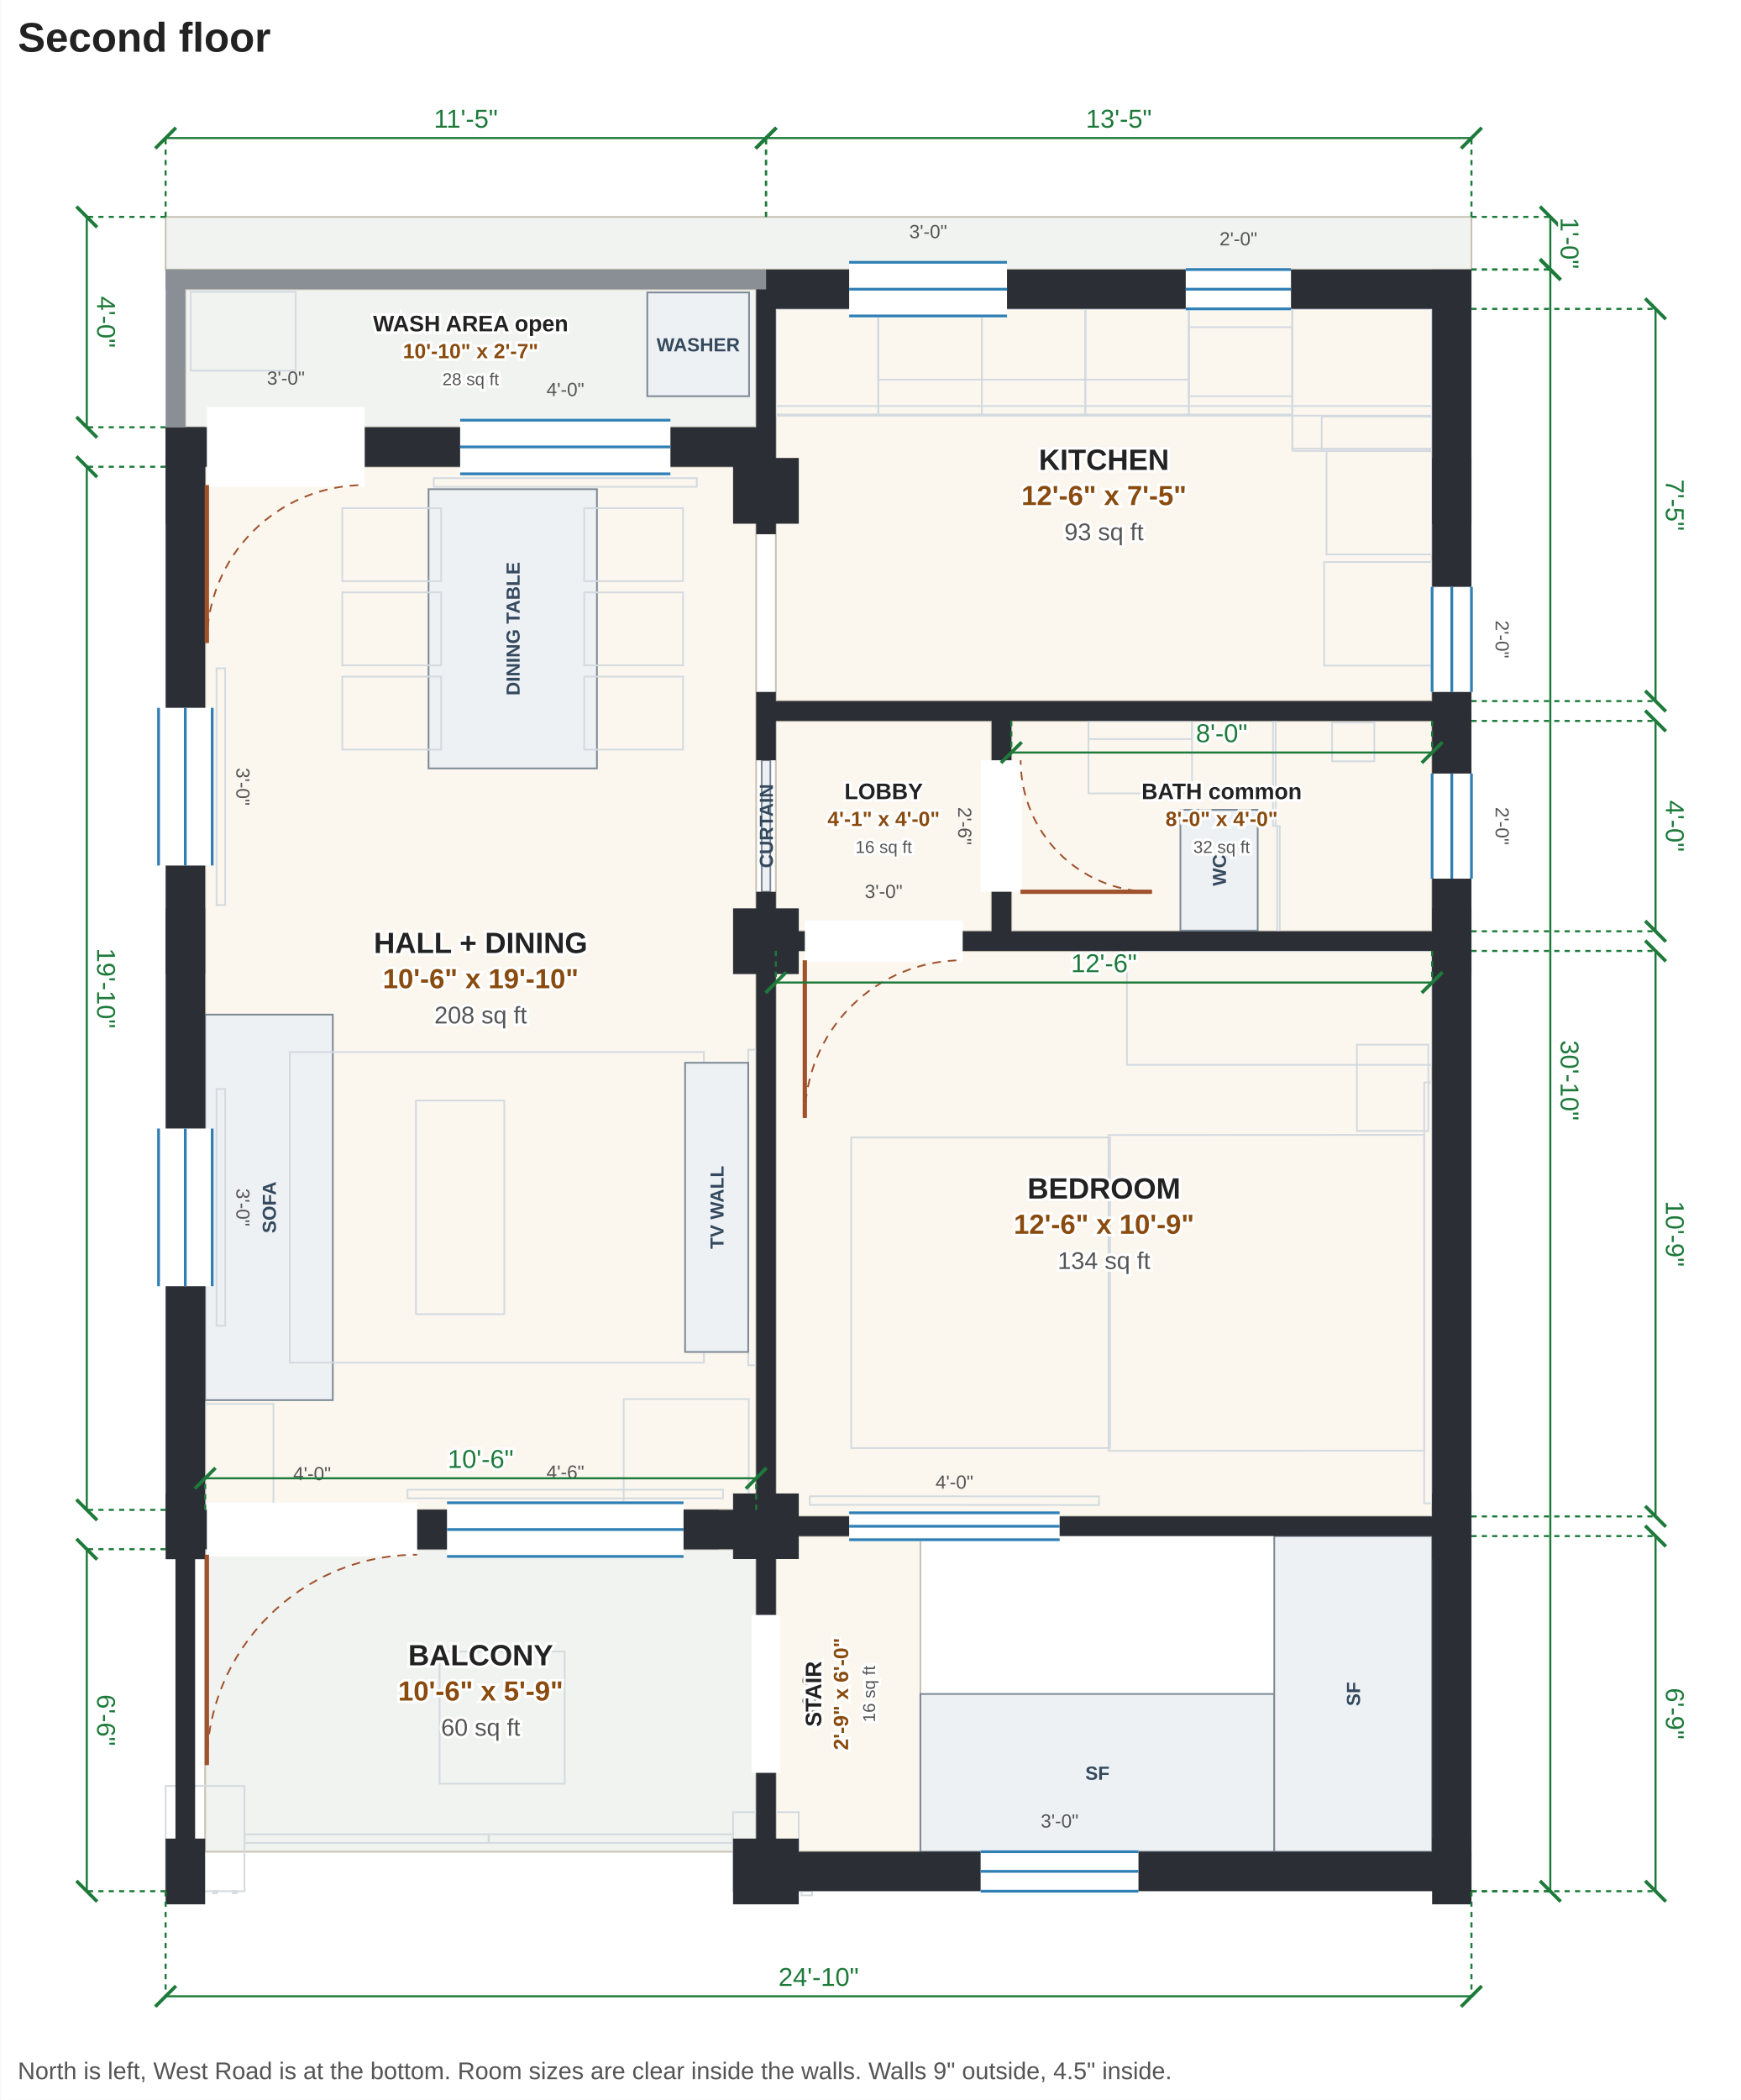
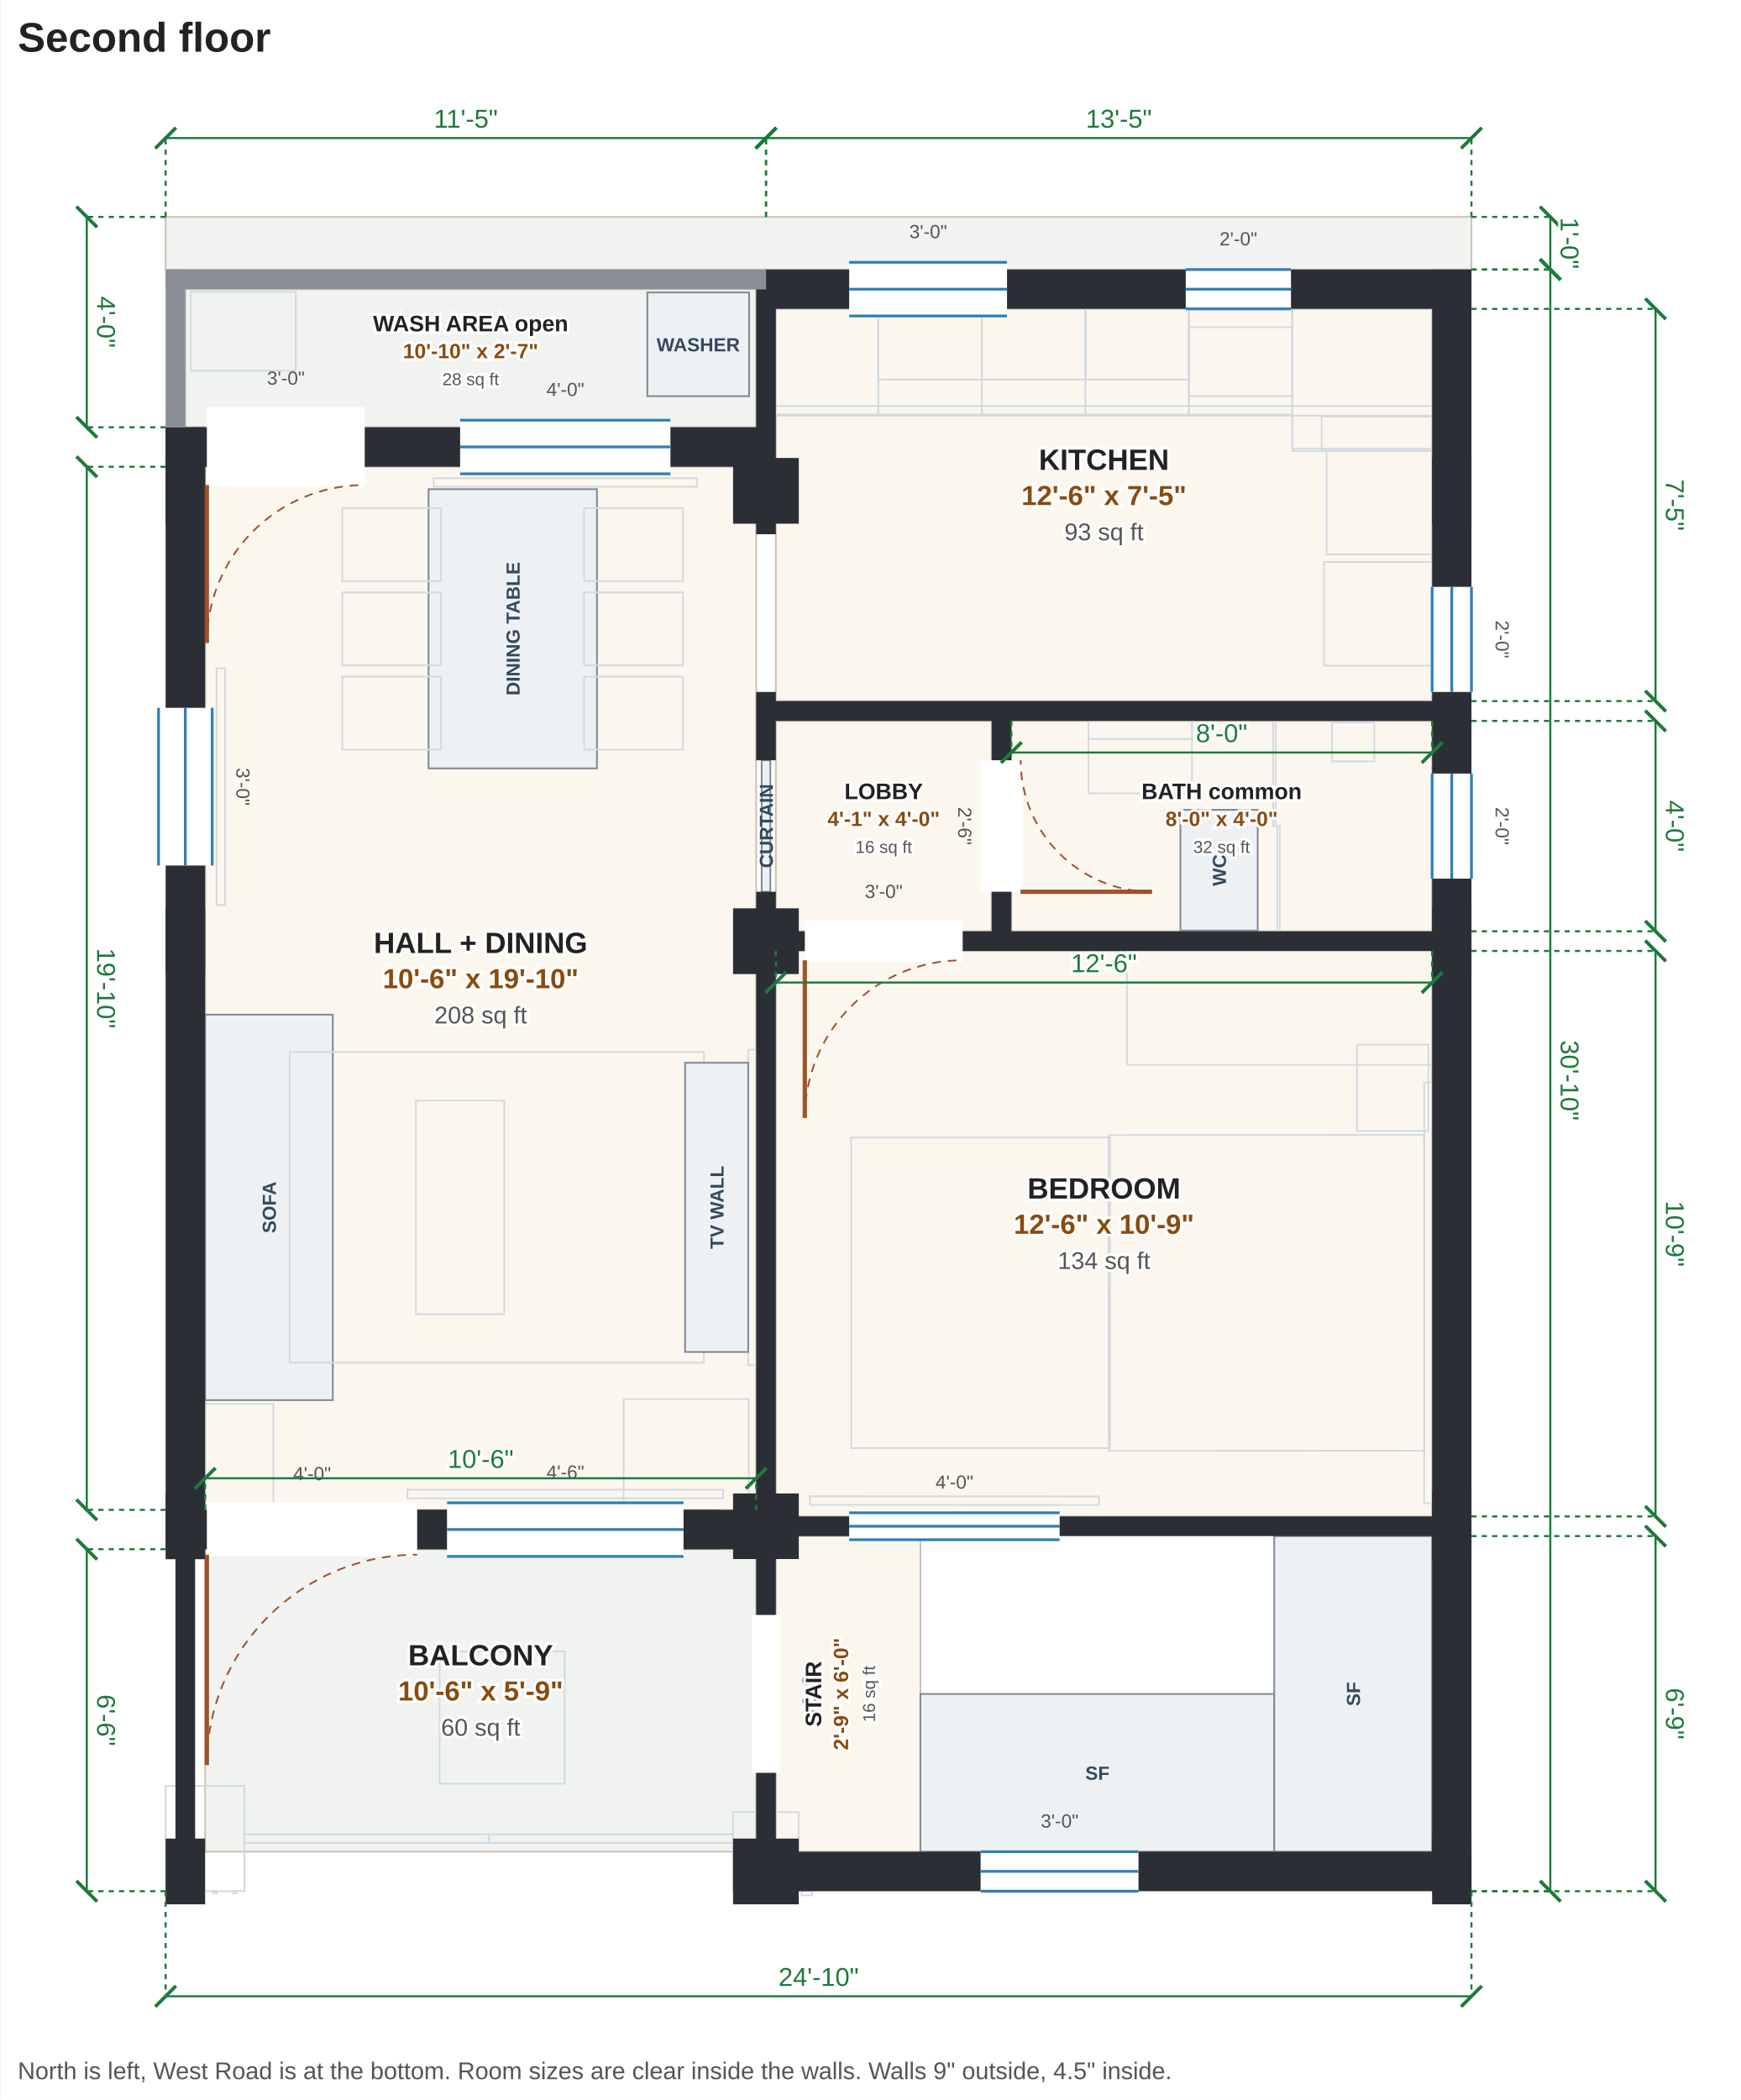
<svg xmlns="http://www.w3.org/2000/svg" viewBox="-96 -273 1009 1217" font-family="Segoe UI, Arial, sans-serif">
  <rect x="-95.72" y="-273.04" width="1009.32" height="1216.96" fill="#fff" />
  <polygon points="11.4,-105.4 342.3,-105.4 342.3,-25.4 11.4,-25.4" fill="#f1f3f0" stroke="#c9c2b4" stroke-width="1" />
  <polygon points="0.0,-147.3 756.9,-147.3 756.9,-116.8 0.0,-116.8" fill="#f1f3f0" stroke="#c9c2b4" stroke-width="1" />
  <polygon points="22.9,-2.5 342.3,-2.5 342.3,602.0 22.9,602.0" fill="#fbf7ef" stroke="#c9c2b4" stroke-width="1" />
  <polygon points="22.9,624.8 342.3,624.8 342.3,800.1 22.9,800.1" fill="#f1f3f0" stroke="#c9c2b4" stroke-width="1" />
  <polygon points="353.7,-94.0 734.1,-94.0 734.1,133.3 353.7,133.3" fill="#fbf7ef" stroke="#c9c2b4" stroke-width="1" />
  <polygon points="353.7,144.8 478.8,144.8 478.8,266.7 353.7,266.7" fill="#fbf7ef" stroke="#c9c2b4" stroke-width="1" />
  <polygon points="490.2,144.8 734.1,144.8 734.1,266.7 490.2,266.7" fill="#fbf7ef" stroke="#c9c2b4" stroke-width="1" />
  <polygon points="353.7,278.1 734.1,278.1 734.1,605.8 353.7,605.8" fill="#fbf7ef" stroke="#c9c2b4" stroke-width="1" />
  <polygon points="353.7,617.2 437.5,617.2 437.5,800.1 353.7,800.1" fill="#fbf7ef" stroke="#c9c2b4" stroke-width="1" />
  <polygon points="279.2,-103.5 338.2,-103.5 338.2,-43.4 279.2,-43.4" fill="#eef1f4" stroke="#7d8a96" stroke-width="1" />
  <text x="308.7" y="-69.4" font-size="11" font-weight="600" fill="#34495e" text-anchor="middle">WASHER</text>
  <polygon points="353.7,-94.0 413.1,-94.0 413.1,-32.8 353.7,-32.8" fill="none" stroke="#d3dae0" stroke-width="1" />
  <polygon points="413.1,-94.0 473.1,-94.0 473.1,-32.8 413.1,-32.8" fill="none" stroke="#d3dae0" stroke-width="1" />
  <polygon points="413.1,-94.0 473.1,-94.0 473.1,-53.0 413.1,-53.0" fill="none" stroke="#d3dae0" stroke-width="1" />
  <polygon points="473.1,-94.0 533.1,-94.0 533.1,-32.8 473.1,-32.8" fill="none" stroke="#d3dae0" stroke-width="1" />
  <polygon points="473.1,-94.0 533.1,-94.0 533.1,-53.0 473.1,-53.0" fill="none" stroke="#d3dae0" stroke-width="1" />
  <polygon points="533.1,-94.0 593.1,-94.0 593.1,-32.8 533.1,-32.8" fill="none" stroke="#d3dae0" stroke-width="1" />
  <polygon points="533.1,-94.0 593.1,-94.0 593.1,-53.0 533.1,-53.0" fill="none" stroke="#d3dae0" stroke-width="1" />
  <polygon points="593.1,-94.0 653.1,-94.0 653.1,-32.8 593.1,-32.8" fill="none" stroke="#d3dae0" stroke-width="1" />
  <polygon points="593.1,-83.4 653.1,-83.4 653.1,-43.4 593.1,-43.4" fill="none" stroke="#d3dae0" stroke-width="1" />
  <polygon points="653.1,-94.0 734.1,-94.0 734.1,-11.7 653.1,-11.7" fill="none" stroke="#d3dae0" stroke-width="1" />
  <polygon points="653.1,-94.0 734.1,-94.0 734.1,-13.0 653.1,-13.0" fill="none" stroke="#d3dae0" stroke-width="1" />
  <polygon points="734.1,-11.7 734.1,48.3 672.9,48.3 672.9,-11.7" fill="none" stroke="#d3dae0" stroke-width="1" />
  <polygon points="734.1,52.7 734.1,112.7 671.5,112.7 671.5,52.7" fill="none" stroke="#d3dae0" stroke-width="1" />
  <polygon points="337.8,365.7 337.8,487.7 323.6,487.7 323.6,365.7" fill="none" stroke="#d3dae0" stroke-width="1" />
  <polygon points="22.9,538.4 22.9,315.0 96.9,315.0 96.9,538.4" fill="#eef1f4" stroke="#7d8a96" stroke-width="1" />
  <text x="59.9" y="430.7" font-size="11" font-weight="600" fill="#34495e" text-anchor="middle" transform="rotate(-90 59.9 426.7)">SOFA</text>
  <polygon points="196.3,364.8 196.3,488.6 145.1,488.6 145.1,364.8" fill="none" stroke="#d3dae0" stroke-width="1" />
  <polygon points="312.0,336.7 312.0,516.7 72.0,516.7 72.0,336.7" fill="none" stroke="#d3dae0" stroke-width="1" />
  <polygon points="22.9,600.6 22.9,540.6 62.5,540.6 62.5,600.6" fill="none" stroke="#d3dae0" stroke-width="1" />
  <polygon points="265.5,537.8 338.0,537.8 338.0,614.4 265.5,614.4" fill="none" stroke="#d3dae0" stroke-width="1" />
  <polygon points="250.0,10.5 250.0,172.3 152.4,172.3 152.4,10.5" fill="#eef1f4" stroke="#7d8a96" stroke-width="1" />
  <text x="201.2" y="95.4" font-size="11" font-weight="600" fill="#34495e" text-anchor="middle" transform="rotate(-90 201.2 91.4)">DINING TABLE</text>
  <polygon points="102.4,63.8 102.4,21.5 159.7,21.5 159.7,63.8" fill="none" stroke="#d3dae0" stroke-width="1" />
  <polygon points="299.9,21.5 299.9,63.8 242.6,63.8 242.6,21.5" fill="none" stroke="#d3dae0" stroke-width="1" />
  <polygon points="102.4,112.6 102.4,70.3 159.7,70.3 159.7,112.6" fill="none" stroke="#d3dae0" stroke-width="1" />
  <polygon points="299.9,70.3 299.9,112.6 242.6,112.6 242.6,70.3" fill="none" stroke="#d3dae0" stroke-width="1" />
  <polygon points="102.4,161.4 102.4,119.1 159.7,119.1 159.7,161.4" fill="none" stroke="#d3dae0" stroke-width="1" />
  <polygon points="299.9,119.1 299.9,161.4 242.6,161.4 242.6,119.1" fill="none" stroke="#d3dae0" stroke-width="1" />
  <polygon points="323.1,595.3 140.2,595.3 140.2,590.3 323.1,590.3" fill="none" stroke="#d3dae0" stroke-width="1" />
  <polygon points="29.5,251.5 29.5,114.3 34.5,114.3 34.5,251.5" fill="none" stroke="#d3dae0" stroke-width="1" />
-   <polygon points="29.5,495.3 29.5,358.1 34.5,358.1 34.5,495.3" fill="none" stroke="#d3dae0" stroke-width="1" />
  <polygon points="155.4,4.1 307.9,4.1 307.9,9.1 155.4,9.1" fill="none" stroke="#d3dae0" stroke-width="1" />
  <polygon points="345.5,243.8 345.5,167.6 350.5,167.6 350.5,243.8" fill="#eef1f4" stroke="#7d8a96" stroke-width="1" />
  <text x="348.0" y="209.7" font-size="11" font-weight="600" fill="#34495e" text-anchor="middle" transform="rotate(-90 348.0 205.7)">CURTAIN</text>
  <polygon points="729.5,384.7 729.6,567.7 546.6,567.8 546.5,384.8" fill="none" stroke="#d3dae0" stroke-width="1" />
  <polygon points="731.9,332.4 731.9,382.4 690.5,382.4 690.5,332.4" fill="none" stroke="#d3dae0" stroke-width="1" />
  <polygon points="557.2,278.1 734.2,278.1 734.2,344.1 557.2,344.1" fill="none" stroke="#d3dae0" stroke-width="1" />
  <polygon points="397.4,386.2 547.4,386.2 547.4,566.2 397.4,566.2" fill="none" stroke="#d3dae0" stroke-width="1" />
  <polygon points="541.0,599.2 373.4,599.1 373.4,594.1 541.0,594.2" fill="none" stroke="#d3dae0" stroke-width="1" />
  <polygon points="534.9,144.8 594.9,144.8 594.9,186.8 534.9,186.8" fill="none" stroke="#d3dae0" stroke-width="1" />
  <polygon points="534.9,140.3 594.9,140.3 594.9,155.3 534.9,155.3" fill="none" stroke="#d3dae0" stroke-width="1" />
  <polygon points="633.0,266.3 588.2,266.3 588.2,196.3 633.0,196.3" fill="#eef1f4" stroke="#7d8a96" stroke-width="1" />
  <text x="610.6" y="235.3" font-size="11" font-weight="600" fill="#34495e" text-anchor="middle" transform="rotate(-90 610.6 231.3)">WC</text>
  <polygon points="676.1,145.7 700.6,145.7 700.6,168.2 676.1,168.2" fill="none" stroke="#d3dae0" stroke-width="1" />
  <polygon points="45.7,790.0 187.2,790.0 187.2,795.0 45.7,795.0" fill="none" stroke="#d3dae0" stroke-width="1" />
  <polygon points="187.4,790.0 328.9,790.0 328.9,795.0 187.4,795.0" fill="none" stroke="#d3dae0" stroke-width="1" />
  <polygon points="158.8,684.1 231.3,684.1 231.3,760.7 158.8,760.7" fill="none" stroke="#d3dae0" stroke-width="1" />
  <polygon points="14.5,-103.9 75.4,-103.9 75.4,-58.2 14.5,-58.2" fill="none" stroke="#d3dae0" stroke-width="1" />
  <polygon points="353.7,-94.6 734.1,-94.6 734.1,-32.1 353.7,-32.1" fill="none" stroke="#d3dae0" stroke-width="1" />
  <polygon points="670.1,-31.6 734.1,-31.6 734.1,-11.8 670.1,-11.8" fill="none" stroke="#d3dae0" stroke-width="1" />
  <polygon points="353.7,-94.1 734.1,-94.1 734.1,-37.7 353.7,-37.7" fill="none" stroke="#d3dae0" stroke-width="1" />
  <polygon points="337.7,335.3 342.3,335.3 342.3,518.2 337.7,518.2" fill="none" stroke="#d3dae0" stroke-width="1" />
  <polygon points="301.1,342.9 337.7,342.9 337.7,510.5 301.1,510.5" fill="#eef1f4" stroke="#7d8a96" stroke-width="1" />
  <text x="319.4" y="430.7" font-size="11" font-weight="600" fill="#34495e" text-anchor="middle" transform="rotate(-90 319.4 426.7)">TV WALL</text>
  <polygon points="729.5,354.3 734.1,354.3 734.1,598.2 729.5,598.2" fill="none" stroke="#d3dae0" stroke-width="1" />
  <polygon points="641.9,144.8 643.4,144.8 643.4,205.7 641.9,205.7" fill="none" stroke="#d3dae0" stroke-width="1" />
  <polygon points="644.3,205.7 645.8,205.7 645.8,266.7 644.3,266.7" fill="none" stroke="#d3dae0" stroke-width="1" />
  <polygon points="642.6,708.7 642.6,800.1 437.5,800.1 437.5,708.7" fill="#eef1f4" stroke="#7d8a96" stroke-width="1" />
  <text x="540.1" y="758.4" font-size="11" font-weight="600" fill="#34495e" text-anchor="middle">SF</text>
  <polygon points="642.6,617.2 734.1,617.2 734.1,800.1 642.6,800.1" fill="#eef1f4" stroke="#7d8a96" stroke-width="1" />
  <text x="688.3" y="712.7" font-size="11" font-weight="600" fill="#34495e" text-anchor="middle" transform="rotate(-90 688.3 708.7)">SF</text>
  <polygon points="0.0,762.0 45.7,762.0 45.7,823.0 0.0,823.0" fill="none" stroke="#d3dae0" stroke-width="1" />
  <polygon points="4.7,823.0 6.9,823.0 6.9,824.2 4.7,824.2" fill="none" stroke="#d3dae0" stroke-width="1" />
  <polygon points="16.2,823.0 18.3,823.0 18.3,824.2 16.2,824.2" fill="none" stroke="#d3dae0" stroke-width="1" />
  <polygon points="27.6,823.0 29.7,823.0 29.7,824.2 27.6,824.2" fill="none" stroke="#d3dae0" stroke-width="1" />
  <polygon points="39.0,823.0 41.1,823.0 41.1,824.2 39.0,824.2" fill="none" stroke="#d3dae0" stroke-width="1" />
  <polygon points="328.9,777.2 367.0,777.2 367.0,823.0 328.9,823.0" fill="none" stroke="#d3dae0" stroke-width="1" />
  <polygon points="368.6,823.0 374.7,823.0 374.7,825.4 368.6,825.4" fill="none" stroke="#d3dae0" stroke-width="1" />
  <polygon points="746.2,823.0 752.3,823.0 752.3,825.4 746.2,825.4" fill="none" stroke="#d3dae0" stroke-width="1" />
  <polygon points="22.9,624.8 22.9,-25.4 0.0,-25.4 0.0,624.8" fill="#2b2f35" />
  <polygon points="17.1,811.5 17.1,624.8 5.7,624.8 5.7,811.5" fill="#2b2f35" />
  <polygon points="0.0,-2.5 348.0,-2.5 348.0,-25.4 0.0,-25.4" fill="#2b2f35" />
  <polygon points="348.0,-94.0 756.9,-94.0 756.9,-116.8 348.0,-116.8" fill="#2b2f35" />
  <polygon points="11.4,-25.4 11.4,-116.8 -0.0,-116.8 -0.0,-25.4" fill="#8a8f96" />
  <polygon points="-0.0,-105.4 348.0,-105.4 348.0,-116.8 -0.0,-116.8" fill="#8a8f96" />
  <polygon points="734.1,-116.8 734.1,823.0 756.9,823.0 756.9,-116.8" fill="#2b2f35" />
  <polygon points="756.9,800.1 348.0,800.1 348.0,823.0 756.9,823.0" fill="#2b2f35" />
  <polygon points="342.3,-105.4 342.3,36.6 353.7,36.6 353.7,-105.4" fill="#2b2f35" />
  <polygon points="342.3,128.0 342.3,167.6 353.7,167.6 353.7,128.0" fill="#2b2f35" />
  <polygon points="342.3,243.8 342.3,811.5 353.7,811.5 353.7,243.8" fill="#2b2f35" />
  <polygon points="11.4,624.8 165.3,624.8 165.3,602.0 11.4,602.0" fill="#2b2f35" />
  <polygon points="142.5,624.8 320.8,624.8 320.8,602.0 142.5,602.0" fill="#2b2f35" />
  <polygon points="297.9,624.8 348.0,624.8 348.0,602.0 297.9,602.0" fill="#2b2f35" />
  <polygon points="348.0,144.8 745.5,144.8 745.5,133.3 348.0,133.3" fill="#2b2f35" />
  <polygon points="478.8,139.1 478.8,272.4 490.2,272.4 490.2,139.1" fill="#2b2f35" />
  <polygon points="348.0,278.1 745.5,278.1 745.5,266.7 348.0,266.7" fill="#2b2f35" />
  <polygon points="348.0,617.2 745.5,617.2 745.5,605.8 348.0,605.8" fill="#2b2f35" />
  <polygon points="0.0,-7.6 0.0,30.5 22.9,30.5 22.9,-7.6" fill="#2b2f35" />
  <polygon points="328.9,30.5 367.0,30.5 367.0,-7.6 328.9,-7.6" fill="#2b2f35" />
  <polygon points="734.1,-7.6 734.1,30.5 756.9,30.5 756.9,-7.6" fill="#2b2f35" />
  <polygon points="0.0,253.4 0.0,291.5 22.9,291.5 22.9,253.4" fill="#2b2f35" />
  <polygon points="328.9,291.5 367.0,291.5 367.0,253.4 328.9,253.4" fill="#2b2f35" />
  <polygon points="734.1,253.4 734.1,291.5 756.9,291.5 756.9,253.4" fill="#2b2f35" />
  <polygon points="0.0,592.5 0.0,630.6 22.9,630.6 22.9,592.5" fill="#2b2f35" />
  <polygon points="328.9,630.5 367.0,630.5 367.0,592.5 328.9,592.5" fill="#2b2f35" />
  <polygon points="734.1,592.5 734.1,630.6 756.9,630.6 756.9,592.5" fill="#2b2f35" />
  <polygon points="0.0,792.5 0.0,830.6 22.9,830.6 22.9,792.5" fill="#2b2f35" />
  <polygon points="328.9,830.6 367.0,830.6 367.0,792.5 328.9,792.5" fill="#2b2f35" />
  <polygon points="734.1,792.5 734.1,830.6 756.9,830.6 756.9,792.5" fill="#2b2f35" />
  <polygon points="23.9,597.8 145.8,597.8 145.8,629.0 23.9,629.0" fill="#fff" />
  <line x1="23.9" y1="628.0" x2="23.9" y2="749.9" stroke="#a0522d" stroke-width="2.5" />
  <path d="M23.9,749.9 A121.9,121.9 0 0 1 145.8,628.0" fill="none" stroke="#a0522d" stroke-width="1" stroke-dasharray="5 4" />
  <text x="84.9" y="584.8" font-size="11" fill="#555" text-anchor="middle" transform="rotate(0 84.9 584.8)">4'-0"</text>
  <polygon points="356.2,662.9 356.2,754.4 339.7,754.4 339.7,662.9" fill="#fff" />
  <text x="369.2" y="708.7" font-size="11" fill="#555" text-anchor="middle" transform="rotate(90 369.2 708.7)">3'-0"</text>
  <polygon points="23.9,-37.1 115.4,-37.1 115.4,9.1 23.9,9.1" fill="#fff" />
  <line x1="23.9" y1="8.1" x2="23.9" y2="99.6" stroke="#a0522d" stroke-width="2.5" />
  <path d="M23.9,99.6 A91.4,91.4 0 0 1 115.4,8.1" fill="none" stroke="#a0522d" stroke-width="1" stroke-dasharray="5 4" />
  <text x="69.7" y="-50.1" font-size="11" fill="#555" text-anchor="middle" transform="rotate(0 69.7 -50.1)">3'-0"</text>
  <polygon points="472.4,243.8 472.5,167.6 496.6,167.6 496.5,243.8" fill="#fff" />
  <line x1="495.5" y1="243.8" x2="571.7" y2="243.8" stroke="#a0522d" stroke-width="2.5" />
  <path d="M571.7,243.8 A76.2,76.2 0 0 1 495.6,167.6" fill="none" stroke="#a0522d" stroke-width="1" stroke-dasharray="5 4" />
  <text x="459.4" y="205.7" font-size="11" fill="#555" text-anchor="middle" transform="rotate(90 459.4 205.7)">2'-6"</text>
  <polygon points="370.5,260.4 462.0,260.4 462.0,284.5 370.5,284.5" fill="#fff" />
  <line x1="370.5" y1="283.5" x2="370.5" y2="374.9" stroke="#a0522d" stroke-width="2.5" />
  <path d="M370.5,374.9 A91.4,91.4 0 0 1 462.0,283.5" fill="none" stroke="#a0522d" stroke-width="1" stroke-dasharray="5 4" />
  <text x="416.2" y="247.4" font-size="11" fill="#555" text-anchor="middle" transform="rotate(0 416.2 247.4)">3'-0"</text>
  <polygon points="163.1,596.9 300.2,596.9 300.2,630.0 163.1,630.0" fill="#fff" />
  <line x1="163.1" y1="597.9" x2="300.2" y2="597.9" stroke="#2f7fb5" stroke-width="1.6" />
  <line x1="163.1" y1="613.4" x2="300.2" y2="613.4" stroke="#2f7fb5" stroke-width="1.6" />
  <line x1="163.1" y1="629.0" x2="300.2" y2="629.0" stroke="#2f7fb5" stroke-width="1.6" />
  <text x="231.7" y="583.9" font-size="11" fill="#555" text-anchor="middle" transform="rotate(0 231.7 583.9)">4'-6"</text>
  <polygon points="170.7,-30.5 292.6,-30.5 292.6,2.6 170.7,2.6" fill="#fff" />
  <line x1="170.7" y1="-29.5" x2="292.6" y2="-29.5" stroke="#2f7fb5" stroke-width="1.6" />
  <line x1="170.7" y1="-14.0" x2="292.6" y2="-14.0" stroke="#2f7fb5" stroke-width="1.6" />
  <line x1="170.7" y1="1.6" x2="292.6" y2="1.6" stroke="#2f7fb5" stroke-width="1.6" />
  <text x="231.7" y="-43.5" font-size="11" fill="#555" text-anchor="middle" transform="rotate(0 231.7 -43.5)">4'-0"</text>
  <polygon points="28.0,137.2 28.0,228.6 -5.1,228.6 -5.1,137.2" fill="#fff" />
  <line x1="27.0" y1="137.2" x2="27.0" y2="228.6" stroke="#2f7fb5" stroke-width="1.6" />
  <line x1="11.4" y1="137.2" x2="11.4" y2="228.6" stroke="#2f7fb5" stroke-width="1.6" />
  <line x1="-4.1" y1="137.2" x2="-4.1" y2="228.6" stroke="#2f7fb5" stroke-width="1.6" />
  <text x="41.0" y="182.9" font-size="11" fill="#555" text-anchor="middle" transform="rotate(90 41.0 182.9)">3'-0"</text>
-   <polygon points="28.0,381.0 28.0,472.4 -5.1,472.4 -5.1,381.0" fill="#fff" />
-   <line x1="27.0" y1="381.0" x2="27.0" y2="472.4" stroke="#2f7fb5" stroke-width="1.6" />
-   <line x1="11.4" y1="381.0" x2="11.4" y2="472.4" stroke="#2f7fb5" stroke-width="1.6" />
-   <line x1="-4.1" y1="381.0" x2="-4.1" y2="472.4" stroke="#2f7fb5" stroke-width="1.6" />
-   <text x="41.0" y="426.7" font-size="11" fill="#555" text-anchor="middle" transform="rotate(90 41.0 426.7)">3'-0"</text>
  <polygon points="396.2,602.7 518.2,602.7 518.2,620.3 396.2,620.3" fill="#fff" />
  <line x1="396.2" y1="603.7" x2="518.2" y2="603.7" stroke="#2f7fb5" stroke-width="1.6" />
  <line x1="396.2" y1="611.5" x2="518.2" y2="611.5" stroke="#2f7fb5" stroke-width="1.6" />
  <line x1="396.2" y1="619.3" x2="518.2" y2="619.3" stroke="#2f7fb5" stroke-width="1.6" />
  <text x="457.2" y="589.7" font-size="11" fill="#555" text-anchor="middle" transform="rotate(0 457.2 589.7)">4'-0"</text>
  <polygon points="757.9,175.3 757.9,236.2 733.1,236.2 733.1,175.3" fill="#fff" />
  <line x1="756.9" y1="175.3" x2="756.9" y2="236.2" stroke="#2f7fb5" stroke-width="1.6" />
  <line x1="745.5" y1="175.3" x2="745.5" y2="236.2" stroke="#2f7fb5" stroke-width="1.6" />
  <line x1="734.1" y1="175.3" x2="734.1" y2="236.2" stroke="#2f7fb5" stroke-width="1.6" />
  <text x="770.9" y="205.7" font-size="11" fill="#555" text-anchor="middle" transform="rotate(90 770.9 205.7)">2'-0"</text>
  <polygon points="472.4,799.1 563.9,799.1 563.9,824.0 472.4,824.0" fill="#fff" />
  <line x1="472.4" y1="800.1" x2="563.9" y2="800.1" stroke="#2f7fb5" stroke-width="1.6" />
  <line x1="472.4" y1="811.5" x2="563.9" y2="811.5" stroke="#2f7fb5" stroke-width="1.6" />
  <line x1="472.4" y1="823.0" x2="563.9" y2="823.0" stroke="#2f7fb5" stroke-width="1.6" />
  <text x="518.2" y="786.1" font-size="11" fill="#555" text-anchor="middle" transform="rotate(0 518.2 786.1)">3'-0"</text>
  <polygon points="396.2,-122.0 487.7,-122.0 487.7,-88.9 396.2,-88.9" fill="#fff" />
  <line x1="396.2" y1="-121.0" x2="487.7" y2="-121.0" stroke="#2f7fb5" stroke-width="1.6" />
  <line x1="396.2" y1="-105.4" x2="487.7" y2="-105.4" stroke="#2f7fb5" stroke-width="1.6" />
  <line x1="396.2" y1="-89.9" x2="487.7" y2="-89.9" stroke="#2f7fb5" stroke-width="1.6" />
  <text x="442.0" y="-135.0" font-size="11" fill="#555" text-anchor="middle" transform="rotate(0 442.0 -135.0)">3'-0"</text>
  <polygon points="591.3,-117.8 652.3,-117.8 652.3,-93.0 591.3,-93.0" fill="#fff" />
  <line x1="591.3" y1="-116.8" x2="652.3" y2="-116.8" stroke="#2f7fb5" stroke-width="1.6" />
  <line x1="591.3" y1="-105.4" x2="652.3" y2="-105.4" stroke="#2f7fb5" stroke-width="1.6" />
  <line x1="591.3" y1="-94.0" x2="652.3" y2="-94.0" stroke="#2f7fb5" stroke-width="1.6" />
  <text x="621.8" y="-130.8" font-size="11" fill="#555" text-anchor="middle" transform="rotate(0 621.8 -130.8)">2'-0"</text>
  <polygon points="757.9,67.1 757.9,128.0 733.1,128.0 733.1,67.1" fill="#fff" />
  <line x1="756.9" y1="67.1" x2="756.9" y2="128.0" stroke="#2f7fb5" stroke-width="1.6" />
  <line x1="745.5" y1="67.1" x2="745.5" y2="128.0" stroke="#2f7fb5" stroke-width="1.6" />
  <line x1="734.1" y1="67.1" x2="734.1" y2="128.0" stroke="#2f7fb5" stroke-width="1.6" />
  <text x="770.9" y="97.5" font-size="11" fill="#555" text-anchor="middle" transform="rotate(90 770.9 97.5)">2'-0"</text>
  <g stroke="#1d7a3a" stroke-width="1.2">
    <line x1="0.0" y1="883.9" x2="756.9" y2="883.9" />
    <line x1="0.0" y1="823.0" x2="0.0" y2="883.9" stroke-dasharray="3 3" />
    <line x1="756.9" y1="823.0" x2="756.9" y2="883.9" stroke-dasharray="3 3" />
  </g>
  <line x1="-6.0" y1="889.9" x2="6.0" y2="877.9" stroke="#1d7a3a" stroke-width="2" />
  <line x1="750.9" y1="889.9" x2="762.9" y2="877.9" stroke="#1d7a3a" stroke-width="2" />
  <text x="378.5" y="877.9" font-size="15" fill="#1d7a3a" text-anchor="middle" paint-order="stroke" stroke="#fff" stroke-width="3" transform="rotate(0 378.5 877.9)">24'-10"</text>
  <g stroke="#1d7a3a" stroke-width="1.2">
    <line x1="0.0" y1="-193.0" x2="348.0" y2="-193.0" />
    <line x1="0.0" y1="-147.3" x2="0.0" y2="-193.0" stroke-dasharray="3 3" />
    <line x1="348.0" y1="-147.3" x2="348.0" y2="-193.0" stroke-dasharray="3 3" />
  </g>
  <line x1="-6.0" y1="-187.0" x2="6.0" y2="-199.0" stroke="#1d7a3a" stroke-width="2" />
  <line x1="342.0" y1="-187.0" x2="354.0" y2="-199.0" stroke="#1d7a3a" stroke-width="2" />
  <text x="174.0" y="-199.0" font-size="15" fill="#1d7a3a" text-anchor="middle" paint-order="stroke" stroke="#fff" stroke-width="3" transform="rotate(0 174.0 -199.0)">11'-5"</text>
  <g stroke="#1d7a3a" stroke-width="1.2">
    <line x1="348.0" y1="-193.0" x2="756.9" y2="-193.0" />
    <line x1="348.0" y1="-147.3" x2="348.0" y2="-193.0" stroke-dasharray="3 3" />
    <line x1="756.9" y1="-147.3" x2="756.9" y2="-193.0" stroke-dasharray="3 3" />
  </g>
  <line x1="342.0" y1="-187.0" x2="354.0" y2="-199.0" stroke="#1d7a3a" stroke-width="2" />
  <line x1="750.9" y1="-187.0" x2="762.9" y2="-199.0" stroke="#1d7a3a" stroke-width="2" />
  <text x="552.5" y="-199.0" font-size="15" fill="#1d7a3a" text-anchor="middle" paint-order="stroke" stroke="#fff" stroke-width="3" transform="rotate(0 552.5 -199.0)">13'-5"</text>
  <g stroke="#1d7a3a" stroke-width="1.2">
    <line x1="802.6" y1="-116.8" x2="802.6" y2="823.0" />
    <line x1="756.9" y1="-116.8" x2="802.6" y2="-116.8" stroke-dasharray="3 3" />
    <line x1="756.9" y1="823.0" x2="802.6" y2="823.0" stroke-dasharray="3 3" />
  </g>
  <line x1="796.6" y1="-122.8" x2="808.6" y2="-110.8" stroke="#1d7a3a" stroke-width="2" />
  <line x1="796.6" y1="817.0" x2="808.6" y2="829.0" stroke="#1d7a3a" stroke-width="2" />
  <text x="808.6" y="353.1" font-size="15" fill="#1d7a3a" text-anchor="middle" paint-order="stroke" stroke="#fff" stroke-width="3" transform="rotate(90 808.6 353.1)">30'-10"</text>
  <g stroke="#1d7a3a" stroke-width="1.2">
    <line x1="802.6" y1="-147.3" x2="802.6" y2="-116.8" />
    <line x1="756.9" y1="-147.3" x2="802.6" y2="-147.3" stroke-dasharray="3 3" />
    <line x1="756.9" y1="-116.8" x2="802.6" y2="-116.8" stroke-dasharray="3 3" />
  </g>
  <line x1="796.6" y1="-153.3" x2="808.6" y2="-141.3" stroke="#1d7a3a" stroke-width="2" />
  <line x1="796.6" y1="-122.8" x2="808.6" y2="-110.8" stroke="#1d7a3a" stroke-width="2" />
  <text x="808.6" y="-132.1" font-size="15" fill="#1d7a3a" text-anchor="middle" paint-order="stroke" stroke="#fff" stroke-width="3" transform="rotate(90 808.6 -132.1)">1'-0"</text>
  <g stroke="#1d7a3a" stroke-width="1.2">
    <line x1="863.6" y1="-94.0" x2="863.6" y2="133.3" />
    <line x1="756.9" y1="-94.0" x2="863.6" y2="-94.0" stroke-dasharray="3 3" />
    <line x1="756.9" y1="133.3" x2="863.6" y2="133.3" stroke-dasharray="3 3" />
  </g>
  <line x1="857.6" y1="-100.0" x2="869.6" y2="-88.0" stroke="#1d7a3a" stroke-width="2" />
  <line x1="857.6" y1="127.3" x2="869.6" y2="139.3" stroke="#1d7a3a" stroke-width="2" />
  <text x="869.6" y="19.7" font-size="15" fill="#1d7a3a" text-anchor="middle" paint-order="stroke" stroke="#fff" stroke-width="3" transform="rotate(90 869.6 19.7)">7'-5"</text>
  <g stroke="#1d7a3a" stroke-width="1.2">
    <line x1="863.6" y1="144.8" x2="863.6" y2="266.7" />
    <line x1="756.9" y1="144.8" x2="863.6" y2="144.8" stroke-dasharray="3 3" />
    <line x1="756.9" y1="266.7" x2="863.6" y2="266.7" stroke-dasharray="3 3" />
  </g>
  <line x1="857.6" y1="138.8" x2="869.6" y2="150.8" stroke="#1d7a3a" stroke-width="2" />
  <line x1="857.6" y1="260.7" x2="869.6" y2="272.7" stroke="#1d7a3a" stroke-width="2" />
  <text x="869.6" y="205.7" font-size="15" fill="#1d7a3a" text-anchor="middle" paint-order="stroke" stroke="#fff" stroke-width="3" transform="rotate(90 869.6 205.7)">4'-0"</text>
  <g stroke="#1d7a3a" stroke-width="1.2">
    <line x1="863.6" y1="278.1" x2="863.6" y2="605.8" />
    <line x1="756.9" y1="278.1" x2="863.6" y2="278.1" stroke-dasharray="3 3" />
    <line x1="756.9" y1="605.8" x2="863.6" y2="605.8" stroke-dasharray="3 3" />
  </g>
  <line x1="857.6" y1="272.1" x2="869.6" y2="284.1" stroke="#1d7a3a" stroke-width="2" />
  <line x1="857.6" y1="599.8" x2="869.6" y2="611.8" stroke="#1d7a3a" stroke-width="2" />
  <text x="869.6" y="442.0" font-size="15" fill="#1d7a3a" text-anchor="middle" paint-order="stroke" stroke="#fff" stroke-width="3" transform="rotate(90 869.6 442.0)">10'-9"</text>
  <g stroke="#1d7a3a" stroke-width="1.2">
    <line x1="863.6" y1="617.2" x2="863.6" y2="823.0" />
    <line x1="756.9" y1="617.2" x2="863.6" y2="617.2" stroke-dasharray="3 3" />
    <line x1="756.9" y1="823.0" x2="863.6" y2="823.0" stroke-dasharray="3 3" />
  </g>
  <line x1="857.6" y1="611.2" x2="869.6" y2="623.2" stroke="#1d7a3a" stroke-width="2" />
  <line x1="857.6" y1="817.0" x2="869.6" y2="829.0" stroke="#1d7a3a" stroke-width="2" />
  <text x="869.6" y="720.1" font-size="15" fill="#1d7a3a" text-anchor="middle" paint-order="stroke" stroke="#fff" stroke-width="3" transform="rotate(90 869.6 720.1)">6'-9"</text>
  <g stroke="#1d7a3a" stroke-width="1.2">
    <line x1="353.7" y1="296.4" x2="734.1" y2="296.4" />
    <line x1="353.7" y1="278.1" x2="353.7" y2="296.4" stroke-dasharray="3 3" />
    <line x1="734.1" y1="278.1" x2="734.1" y2="296.4" stroke-dasharray="3 3" />
  </g>
  <line x1="347.7" y1="302.4" x2="359.7" y2="290.4" stroke="#1d7a3a" stroke-width="2" />
  <line x1="728.1" y1="302.4" x2="740.1" y2="290.4" stroke="#1d7a3a" stroke-width="2" />
  <text x="543.9" y="290.4" font-size="15" fill="#1d7a3a" text-anchor="middle" paint-order="stroke" stroke="#fff" stroke-width="3" transform="rotate(0 543.9 290.4)">12'-6"</text>
  <g stroke="#1d7a3a" stroke-width="1.2">
    <line x1="490.2" y1="163.1" x2="734.1" y2="163.1" />
    <line x1="490.2" y1="144.8" x2="490.2" y2="163.1" stroke-dasharray="3 3" />
    <line x1="734.1" y1="144.8" x2="734.1" y2="163.1" stroke-dasharray="3 3" />
  </g>
  <line x1="484.2" y1="169.1" x2="496.2" y2="157.1" stroke="#1d7a3a" stroke-width="2" />
  <line x1="728.1" y1="169.1" x2="740.1" y2="157.1" stroke="#1d7a3a" stroke-width="2" />
  <text x="612.1" y="157.1" font-size="15" fill="#1d7a3a" text-anchor="middle" paint-order="stroke" stroke="#fff" stroke-width="3" transform="rotate(0 612.1 157.1)">8'-0"</text>
  <g stroke="#1d7a3a" stroke-width="1.2">
    <line x1="-45.7" y1="-2.5" x2="-45.7" y2="602.0" />
    <line x1="0.0" y1="-2.5" x2="-45.7" y2="-2.5" stroke-dasharray="3 3" />
    <line x1="0.0" y1="602.0" x2="-45.7" y2="602.0" stroke-dasharray="3 3" />
  </g>
  <line x1="-51.7" y1="-8.5" x2="-39.7" y2="3.5" stroke="#1d7a3a" stroke-width="2" />
  <line x1="-51.7" y1="596.0" x2="-39.7" y2="608.0" stroke="#1d7a3a" stroke-width="2" />
  <text x="-39.7" y="299.7" font-size="15" fill="#1d7a3a" text-anchor="middle" paint-order="stroke" stroke="#fff" stroke-width="3" transform="rotate(90 -39.7 299.7)">19'-10"</text>
  <g stroke="#1d7a3a" stroke-width="1.2">
    <line x1="-45.7" y1="-147.3" x2="-45.7" y2="-25.4" />
    <line x1="0.0" y1="-147.3" x2="-45.7" y2="-147.3" stroke-dasharray="3 3" />
    <line x1="0.0" y1="-25.4" x2="-45.7" y2="-25.4" stroke-dasharray="3 3" />
  </g>
  <line x1="-51.7" y1="-153.3" x2="-39.7" y2="-141.3" stroke="#1d7a3a" stroke-width="2" />
  <line x1="-51.7" y1="-31.4" x2="-39.7" y2="-19.4" stroke="#1d7a3a" stroke-width="2" />
  <text x="-39.7" y="-86.4" font-size="15" fill="#1d7a3a" text-anchor="middle" paint-order="stroke" stroke="#fff" stroke-width="3" transform="rotate(90 -39.7 -86.4)">4'-0"</text>
  <g stroke="#1d7a3a" stroke-width="1.2">
    <line x1="22.9" y1="583.7" x2="342.3" y2="583.7" />
    <line x1="22.9" y1="602.0" x2="22.9" y2="583.7" stroke-dasharray="3 3" />
    <line x1="342.3" y1="602.0" x2="342.3" y2="583.7" stroke-dasharray="3 3" />
  </g>
  <line x1="16.9" y1="589.7" x2="28.9" y2="577.7" stroke="#1d7a3a" stroke-width="2" />
  <line x1="336.3" y1="589.7" x2="348.3" y2="577.7" stroke="#1d7a3a" stroke-width="2" />
  <text x="182.6" y="577.7" font-size="15" fill="#1d7a3a" text-anchor="middle" paint-order="stroke" stroke="#fff" stroke-width="3" transform="rotate(0 182.6 577.7)">10'-6"</text>
  <g stroke="#1d7a3a" stroke-width="1.2">
    <line x1="-45.7" y1="624.8" x2="-45.7" y2="823.0" />
    <line x1="0.0" y1="624.8" x2="-45.7" y2="624.8" stroke-dasharray="3 3" />
    <line x1="0.0" y1="823.0" x2="-45.7" y2="823.0" stroke-dasharray="3 3" />
  </g>
  <line x1="-51.7" y1="618.8" x2="-39.7" y2="630.8" stroke="#1d7a3a" stroke-width="2" />
  <line x1="-51.7" y1="817.0" x2="-39.7" y2="829.0" stroke="#1d7a3a" stroke-width="2" />
  <text x="-39.7" y="723.9" font-size="15" fill="#1d7a3a" text-anchor="middle" paint-order="stroke" stroke="#fff" stroke-width="3" transform="rotate(90 -39.7 723.9)">6'-6"</text>
  <g text-anchor="middle">
    <text x="176.8" y="-81.0" font-size="13" font-weight="700" fill="#222" paint-order="stroke" stroke="#fff" stroke-width="3">WASH AREA open</text>
    <text x="176.8" y="-65.4" font-size="12" font-weight="600" fill="#8a4b0f" paint-order="stroke" stroke="#fff" stroke-width="3">10'-10" x 2'-7"</text>
    <text x="176.8" y="-49.8" font-size="10" font-weight="400" fill="#555" paint-order="stroke" stroke="#fff" stroke-width="3">28 sq ft</text>
  </g>
  <g text-anchor="middle">
    <text x="182.6" y="279.3" font-size="17" font-weight="700" fill="#222" paint-order="stroke" stroke="#fff" stroke-width="3">HALL + DINING</text>
    <text x="182.6" y="299.7" font-size="16" font-weight="600" fill="#8a4b0f" paint-order="stroke" stroke="#fff" stroke-width="3">10'-6" x 19'-10"</text>
    <text x="182.6" y="320.1" font-size="14" font-weight="400" fill="#555" paint-order="stroke" stroke="#fff" stroke-width="3">208 sq ft</text>
  </g>
  <g text-anchor="middle">
    <text x="182.6" y="692.1" font-size="17" font-weight="700" fill="#222" paint-order="stroke" stroke="#fff" stroke-width="3">BALCONY</text>
    <text x="182.6" y="712.5" font-size="16" font-weight="600" fill="#8a4b0f" paint-order="stroke" stroke="#fff" stroke-width="3">10'-6" x 5'-9"</text>
    <text x="182.6" y="732.9" font-size="14" font-weight="400" fill="#555" paint-order="stroke" stroke="#fff" stroke-width="3">60 sq ft</text>
  </g>
  <g text-anchor="middle">
    <text x="543.9" y="-0.7" font-size="17" font-weight="700" fill="#222" paint-order="stroke" stroke="#fff" stroke-width="3">KITCHEN</text>
    <text x="543.9" y="19.7" font-size="16" font-weight="600" fill="#8a4b0f" paint-order="stroke" stroke="#fff" stroke-width="3">12'-6" x 7'-5"</text>
    <text x="543.9" y="40.1" font-size="14" font-weight="400" fill="#555" paint-order="stroke" stroke="#fff" stroke-width="3">93 sq ft</text>
  </g>
  <g text-anchor="middle">
    <text x="416.2" y="190.1" font-size="13" font-weight="700" fill="#222" paint-order="stroke" stroke="#fff" stroke-width="3">LOBBY</text>
    <text x="416.2" y="205.7" font-size="12" font-weight="600" fill="#8a4b0f" paint-order="stroke" stroke="#fff" stroke-width="3">4'-1" x 4'-0"</text>
    <text x="416.2" y="221.3" font-size="10" font-weight="400" fill="#555" paint-order="stroke" stroke="#fff" stroke-width="3">16 sq ft</text>
  </g>
  <g text-anchor="middle">
    <text x="612.1" y="190.1" font-size="13" font-weight="700" fill="#222" paint-order="stroke" stroke="#fff" stroke-width="3">BATH common</text>
    <text x="612.1" y="205.7" font-size="12" font-weight="600" fill="#8a4b0f" paint-order="stroke" stroke="#fff" stroke-width="3">8'-0" x 4'-0"</text>
    <text x="612.1" y="221.3" font-size="10" font-weight="400" fill="#555" paint-order="stroke" stroke="#fff" stroke-width="3">32 sq ft</text>
  </g>
  <g text-anchor="middle">
    <text x="543.9" y="421.6" font-size="17" font-weight="700" fill="#222" paint-order="stroke" stroke="#fff" stroke-width="3">BEDROOM</text>
    <text x="543.9" y="442.0" font-size="16" font-weight="600" fill="#8a4b0f" paint-order="stroke" stroke="#fff" stroke-width="3">12'-6" x 10'-9"</text>
    <text x="543.9" y="462.4" font-size="14" font-weight="400" fill="#555" paint-order="stroke" stroke="#fff" stroke-width="3">134 sq ft</text>
  </g>
  <g text-anchor="middle" transform="rotate(-90 395.6 708.7)">
    <text x="395.6" y="693.1" font-size="13" font-weight="700" fill="#222" paint-order="stroke" stroke="#fff" stroke-width="3">STAIR</text>
    <text x="395.6" y="708.7" font-size="12" font-weight="600" fill="#8a4b0f" paint-order="stroke" stroke="#fff" stroke-width="3">2'-9" x 6'-0"</text>
    <text x="395.6" y="724.3" font-size="10" font-weight="400" fill="#555" paint-order="stroke" stroke="#fff" stroke-width="3">16 sq ft</text>
  </g>
  <text x="-85.72" y="-243.04" font-size="24" font-weight="700" fill="#222">Second floor</text>
  <text x="-85.72" y="931.92" font-size="14" fill="#555">North is left, West Road is at the bottom. Room sizes are clear inside the walls. Walls 9" outside, 4.5" inside.</text>
</svg>
